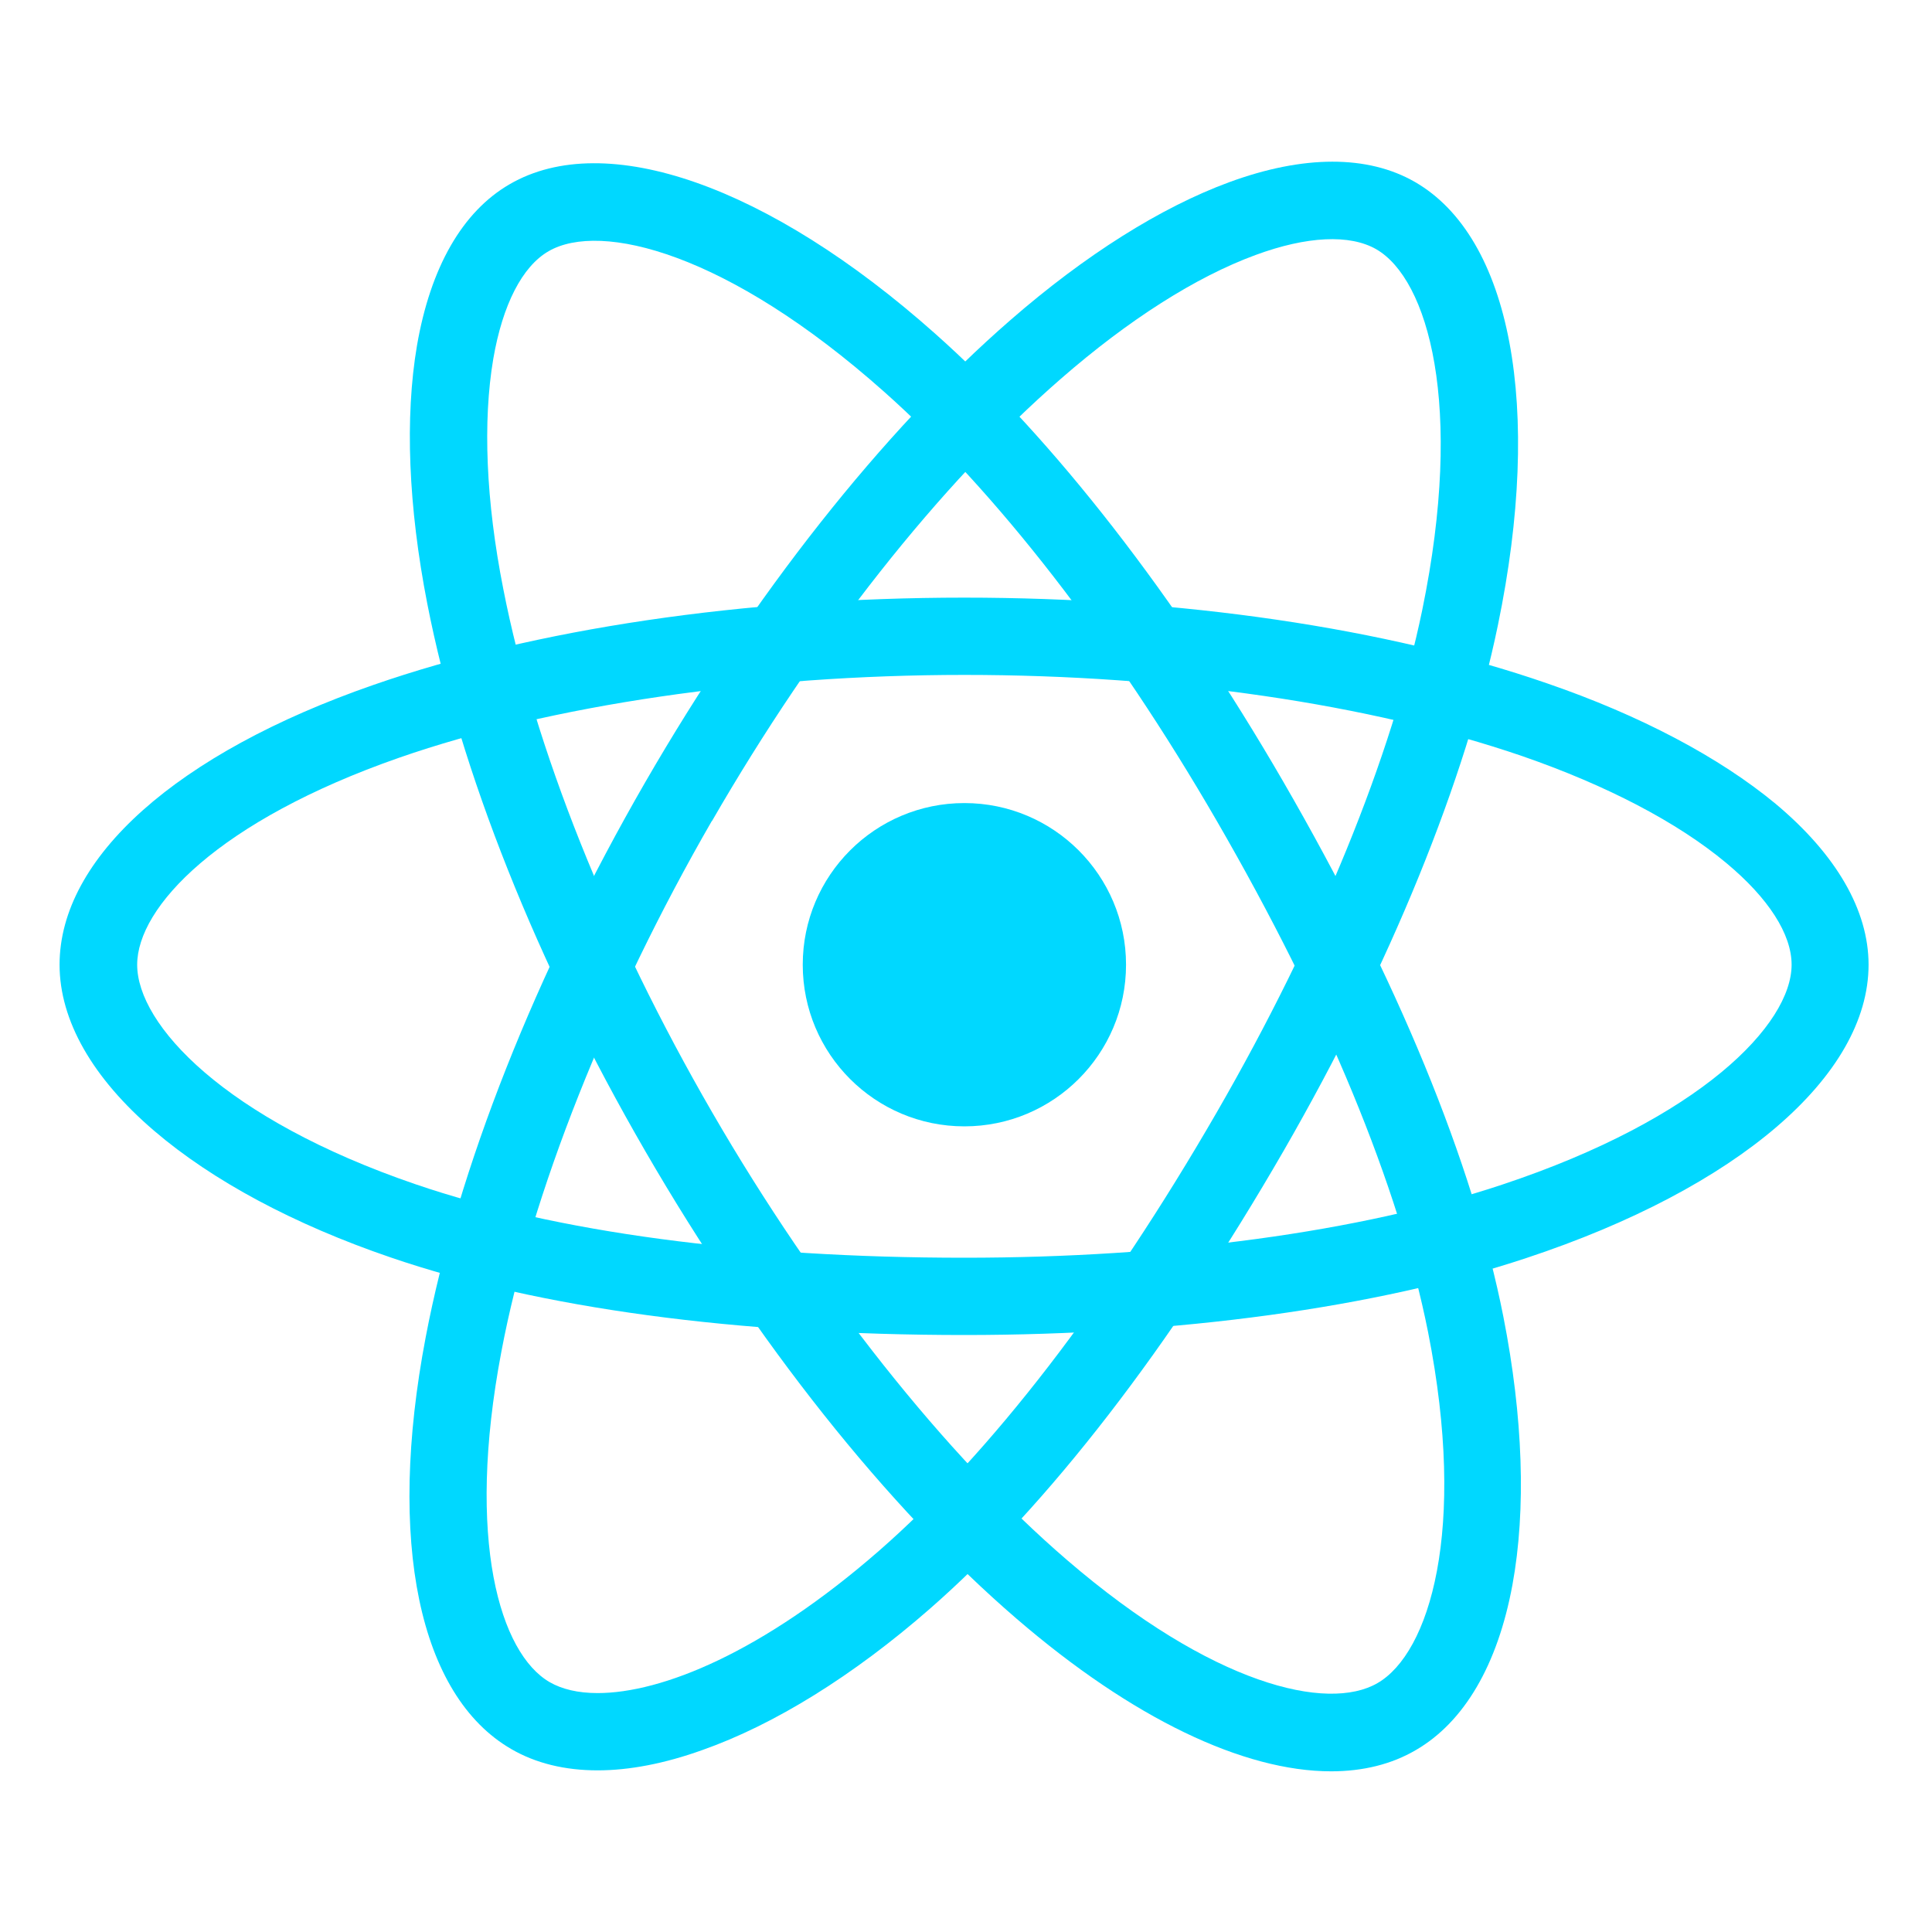
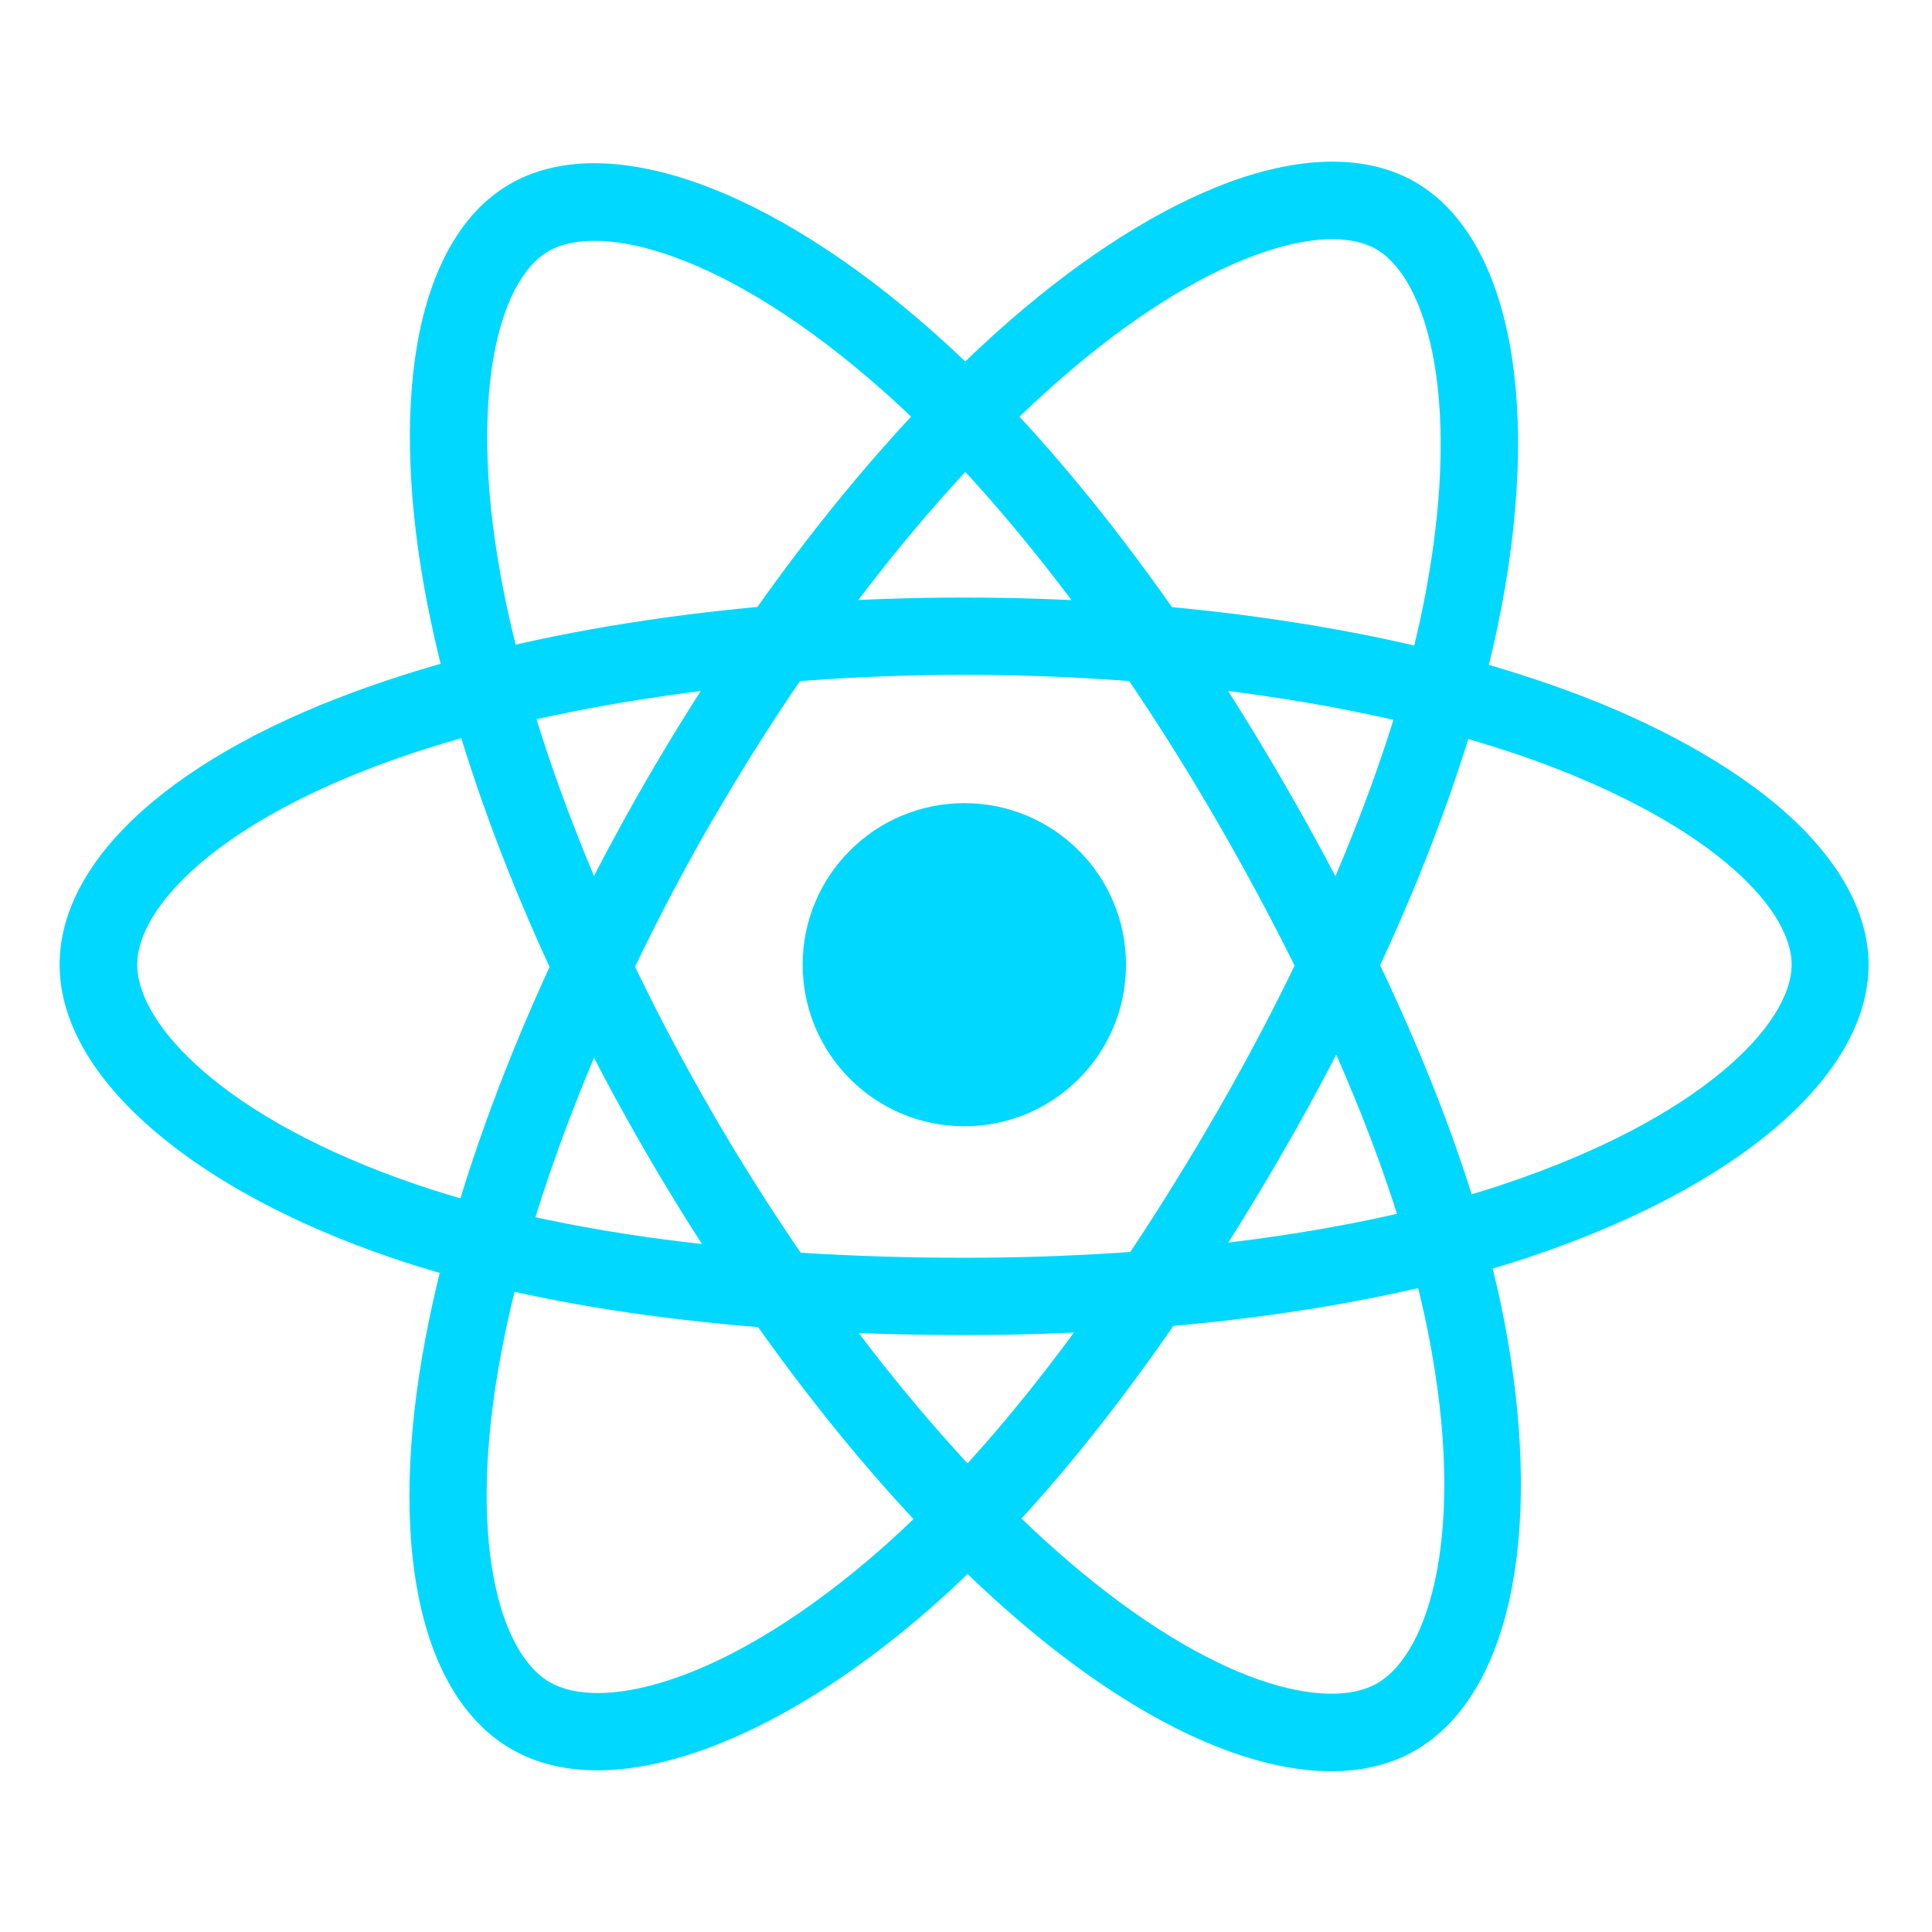
- <svg xmlns="http://www.w3.org/2000/svg" id="Layer_2" style="enable-background:new 0 0 600 600;" version="1.1" viewBox="0 0 600 600" xml:space="preserve">
-   <style type="text/css">
-     .st0 {
-       fill: #00D8FF;
-     }
-   </style>
-   <circle class="st0" cx="299.5" cy="299.6" r="50.2" />
-   <g>
-     <path class="st0" d="M299.5,414.6c-70.5,0-132.1-8.3-178.2-24.1c-29.9-10.2-55.3-23.8-73.4-39.3c-19.2-16.4-29.4-34.3-29.4-51.6   c0-33.2,36.4-65.7,97.5-86.9c50-17.4,115.2-27.1,183.4-27.1c67,0,131.3,9.4,181,26.6c29.1,10,53.6,23,71,37.4   c18.9,15.8,28.9,33.1,28.9,50c0,34.5-40.7,69.4-106.3,91.1C427.6,406.1,365.6,414.6,299.5,414.6z M299.5,209.6   c-64.7,0-128.7,9.4-175.5,25.7c-56.2,19.6-81.4,46.4-81.4,64.3c0,18.6,27.1,47.9,86.5,68.2c43.6,14.9,102.6,22.8,170.4,22.8   c63.6,0,122.9-8,167-22.7c61.7-20.5,89.9-49.8,89.9-68.3c0-9.5-7.2-20.7-20.3-31.6c-15.1-12.6-37.1-24.1-63.4-33.2   C425.4,218.6,363.9,209.6,299.5,209.6z" />
-   </g>
-   <g>
-     <path class="st0" d="M185.6,549.8c-10.2,0-19.2-2.2-26.8-6.6c-28.7-16.6-38.7-64.4-26.6-127.9c9.9-52.1,34.1-113.3,68.2-172.4   c33.5-58,73.7-109,113.4-143.5c23.2-20.2,46.7-35,67.9-42.8c23.1-8.5,43.1-8.5,57.7-0.1c29.9,17.2,39.8,70,25.8,137.6   c-9.9,48-33.5,105.9-66.5,163.2c-35.2,61-73.2,110.2-109.9,142.3c-23.8,20.8-48.3,36-70.7,43.9   C206.4,547.7,195.4,549.8,185.6,549.8z M210.7,248.9l10.4,6c-32.3,56-56.2,116.1-65.4,164.9c-11.1,58.5-0.4,93.7,15,102.6   c3.8,2.2,8.8,3.4,14.9,3.4c19.9,0,51.2-12.6,87.4-44.2c34.7-30.3,71-77.5,104.9-136.2c31.8-55.1,54.4-110.5,63.8-156   c13.1-63.7,1.8-102.7-14.3-112c-8.2-4.7-21.5-4.1-37.5,1.8c-18.5,6.8-39.4,20.1-60.4,38.4c-37.7,32.8-76.2,81.6-108.4,137.4   L210.7,248.9z" />
-   </g>
-   <g>
-     <path class="st0" d="M413.4,550.1c-27.2,0-61.7-16.4-97.7-47.4c-40.2-34.6-81.1-86.1-115.3-145.2v0c-33.6-58-57.6-118.3-67.7-170   c-5.9-30.2-7-57.9-3.2-80.2c4.2-24.3,14.1-41.6,28.8-50.1c29.8-17.3,80.5,0.5,132.1,46.4c36.6,32.5,75,81.9,108.1,139.1   c35.3,61,59,118.5,68.4,166.3c6.1,31,7.1,59.8,2.8,83.2c-4.6,24.9-15,42.6-30,51.3C432.2,547.9,423.3,550.1,413.4,550.1z    M221.2,345.5c32.4,56,72.6,106.7,110.2,139c45.1,38.8,80.9,47.2,96.4,38.2c16.1-9.3,27.9-47.4,15.7-109   c-9-45.2-31.7-100.2-65.7-158.9c-31.9-55.1-68.6-102.4-103.3-133.2C225.9,78.4,186.5,68.7,170.4,78c-8.2,4.7-14.3,16.6-17.2,33.4   c-3.3,19.4-2.3,44.2,3.1,71.5C165.9,232,188.9,289.7,221.2,345.5L221.2,345.5z" />
+ <svg xmlns="http://www.w3.org/2000/svg" width="50pt" height="50pt" viewBox="0 0 50 50" version="1.1">
+   <g id="surface1">
+     <path style=" stroke:none;fill-rule:nonzero;fill:rgb(0%,84.706%,100%);fill-opacity:1;" d="M 29.141 24.965 C 29.141 27.277 27.27 29.148 24.957 29.148 C 22.648 29.148 20.773 27.277 20.773 24.965 C 20.773 22.656 22.648 20.785 24.957 20.785 C 27.27 20.785 29.141 22.656 29.141 24.965 Z M 29.141 24.965 " />
+     <path style=" stroke:none;fill-rule:nonzero;fill:rgb(0%,84.706%,100%);fill-opacity:1;" d="M 24.957 34.551 C 19.082 34.551 13.949 33.859 10.109 32.543 C 7.617 31.691 5.5 30.559 3.992 29.266 C 2.391 27.898 1.543 26.41 1.543 24.965 C 1.543 22.199 4.574 19.492 9.668 17.727 C 13.832 16.273 19.266 15.465 24.949 15.465 C 30.535 15.465 35.891 16.25 40.035 17.684 C 42.457 18.516 44.5 19.602 45.949 20.801 C 47.523 22.117 48.359 23.559 48.359 24.965 C 48.359 27.84 44.965 30.75 39.5 32.559 C 35.633 33.84 30.465 34.551 24.957 34.551 Z M 24.957 17.465 C 19.566 17.465 14.234 18.25 10.332 19.609 C 5.648 21.242 3.551 23.477 3.551 24.965 C 3.551 26.516 5.809 28.957 10.758 30.648 C 14.391 31.891 19.309 32.551 24.957 32.551 C 30.258 32.551 35.199 31.883 38.875 30.66 C 44.016 28.949 46.367 26.508 46.367 24.965 C 46.367 24.176 45.766 23.242 44.676 22.332 C 43.418 21.285 41.582 20.324 39.391 19.566 C 35.449 18.215 30.324 17.465 24.957 17.465 Z M 24.957 17.465 " />
+     <path style=" stroke:none;fill-rule:nonzero;fill:rgb(0%,84.706%,100%);fill-opacity:1;" d="M 15.465 45.816 C 14.617 45.816 13.867 45.633 13.234 45.266 C 10.84 43.883 10.008 39.898 11.016 34.609 C 11.84 30.266 13.859 25.168 16.699 20.242 C 19.492 15.41 22.84 11.16 26.148 8.285 C 28.082 6.602 30.043 5.367 31.809 4.715 C 33.734 4.008 35.398 4.008 36.617 4.707 C 39.109 6.141 39.934 10.543 38.766 16.176 C 37.941 20.176 35.977 25 33.227 29.773 C 30.293 34.859 27.125 38.957 24.066 41.633 C 22.082 43.367 20.043 44.633 18.176 45.293 C 17.199 45.641 16.285 45.816 15.465 45.816 Z M 17.559 20.742 L 18.426 21.242 C 15.734 25.91 13.742 30.918 12.977 34.984 C 12.051 39.859 12.941 42.793 14.227 43.535 C 14.543 43.715 14.957 43.816 15.465 43.816 C 17.125 43.816 19.734 42.766 22.75 40.133 C 25.641 37.609 28.668 33.676 31.492 28.785 C 34.141 24.191 36.023 19.574 36.809 15.785 C 37.898 10.477 36.957 7.227 35.617 6.449 C 34.934 6.059 33.824 6.109 32.492 6.602 C 30.949 7.168 29.207 8.273 27.457 9.801 C 24.316 12.535 21.109 16.602 18.426 21.25 Z M 17.559 20.742 " />
+     <path style=" stroke:none;fill-rule:nonzero;fill:rgb(0%,84.706%,100%);fill-opacity:1;" d="M 34.449 45.84 C 32.184 45.84 29.309 44.477 26.309 41.891 C 22.957 39.008 19.551 34.715 16.699 29.793 C 13.898 24.957 11.898 19.934 11.059 15.625 C 10.566 13.109 10.477 10.801 10.793 8.941 C 11.141 6.918 11.965 5.477 13.191 4.766 C 15.676 3.324 19.898 4.809 24.199 8.633 C 27.25 11.34 30.449 15.457 33.207 20.227 C 36.148 25.309 38.125 30.102 38.91 34.082 C 39.418 36.668 39.5 39.066 39.141 41.016 C 38.758 43.09 37.891 44.566 36.641 45.293 C 36.016 45.66 35.273 45.84 34.449 45.84 Z M 18.434 28.793 C 21.133 33.457 24.484 37.684 27.617 40.375 C 31.375 43.609 34.359 44.309 35.648 43.559 C 36.992 42.785 37.977 39.609 36.957 34.477 C 36.207 30.707 34.316 26.125 31.484 21.234 C 28.824 16.641 25.766 12.699 22.875 10.133 C 18.824 6.535 15.543 5.727 14.199 6.5 C 13.516 6.891 13.008 7.883 12.766 9.285 C 12.492 10.898 12.574 12.965 13.023 15.242 C 13.824 19.332 15.742 24.141 18.434 28.793 Z M 18.434 28.793 " />
  </g>
</svg>
